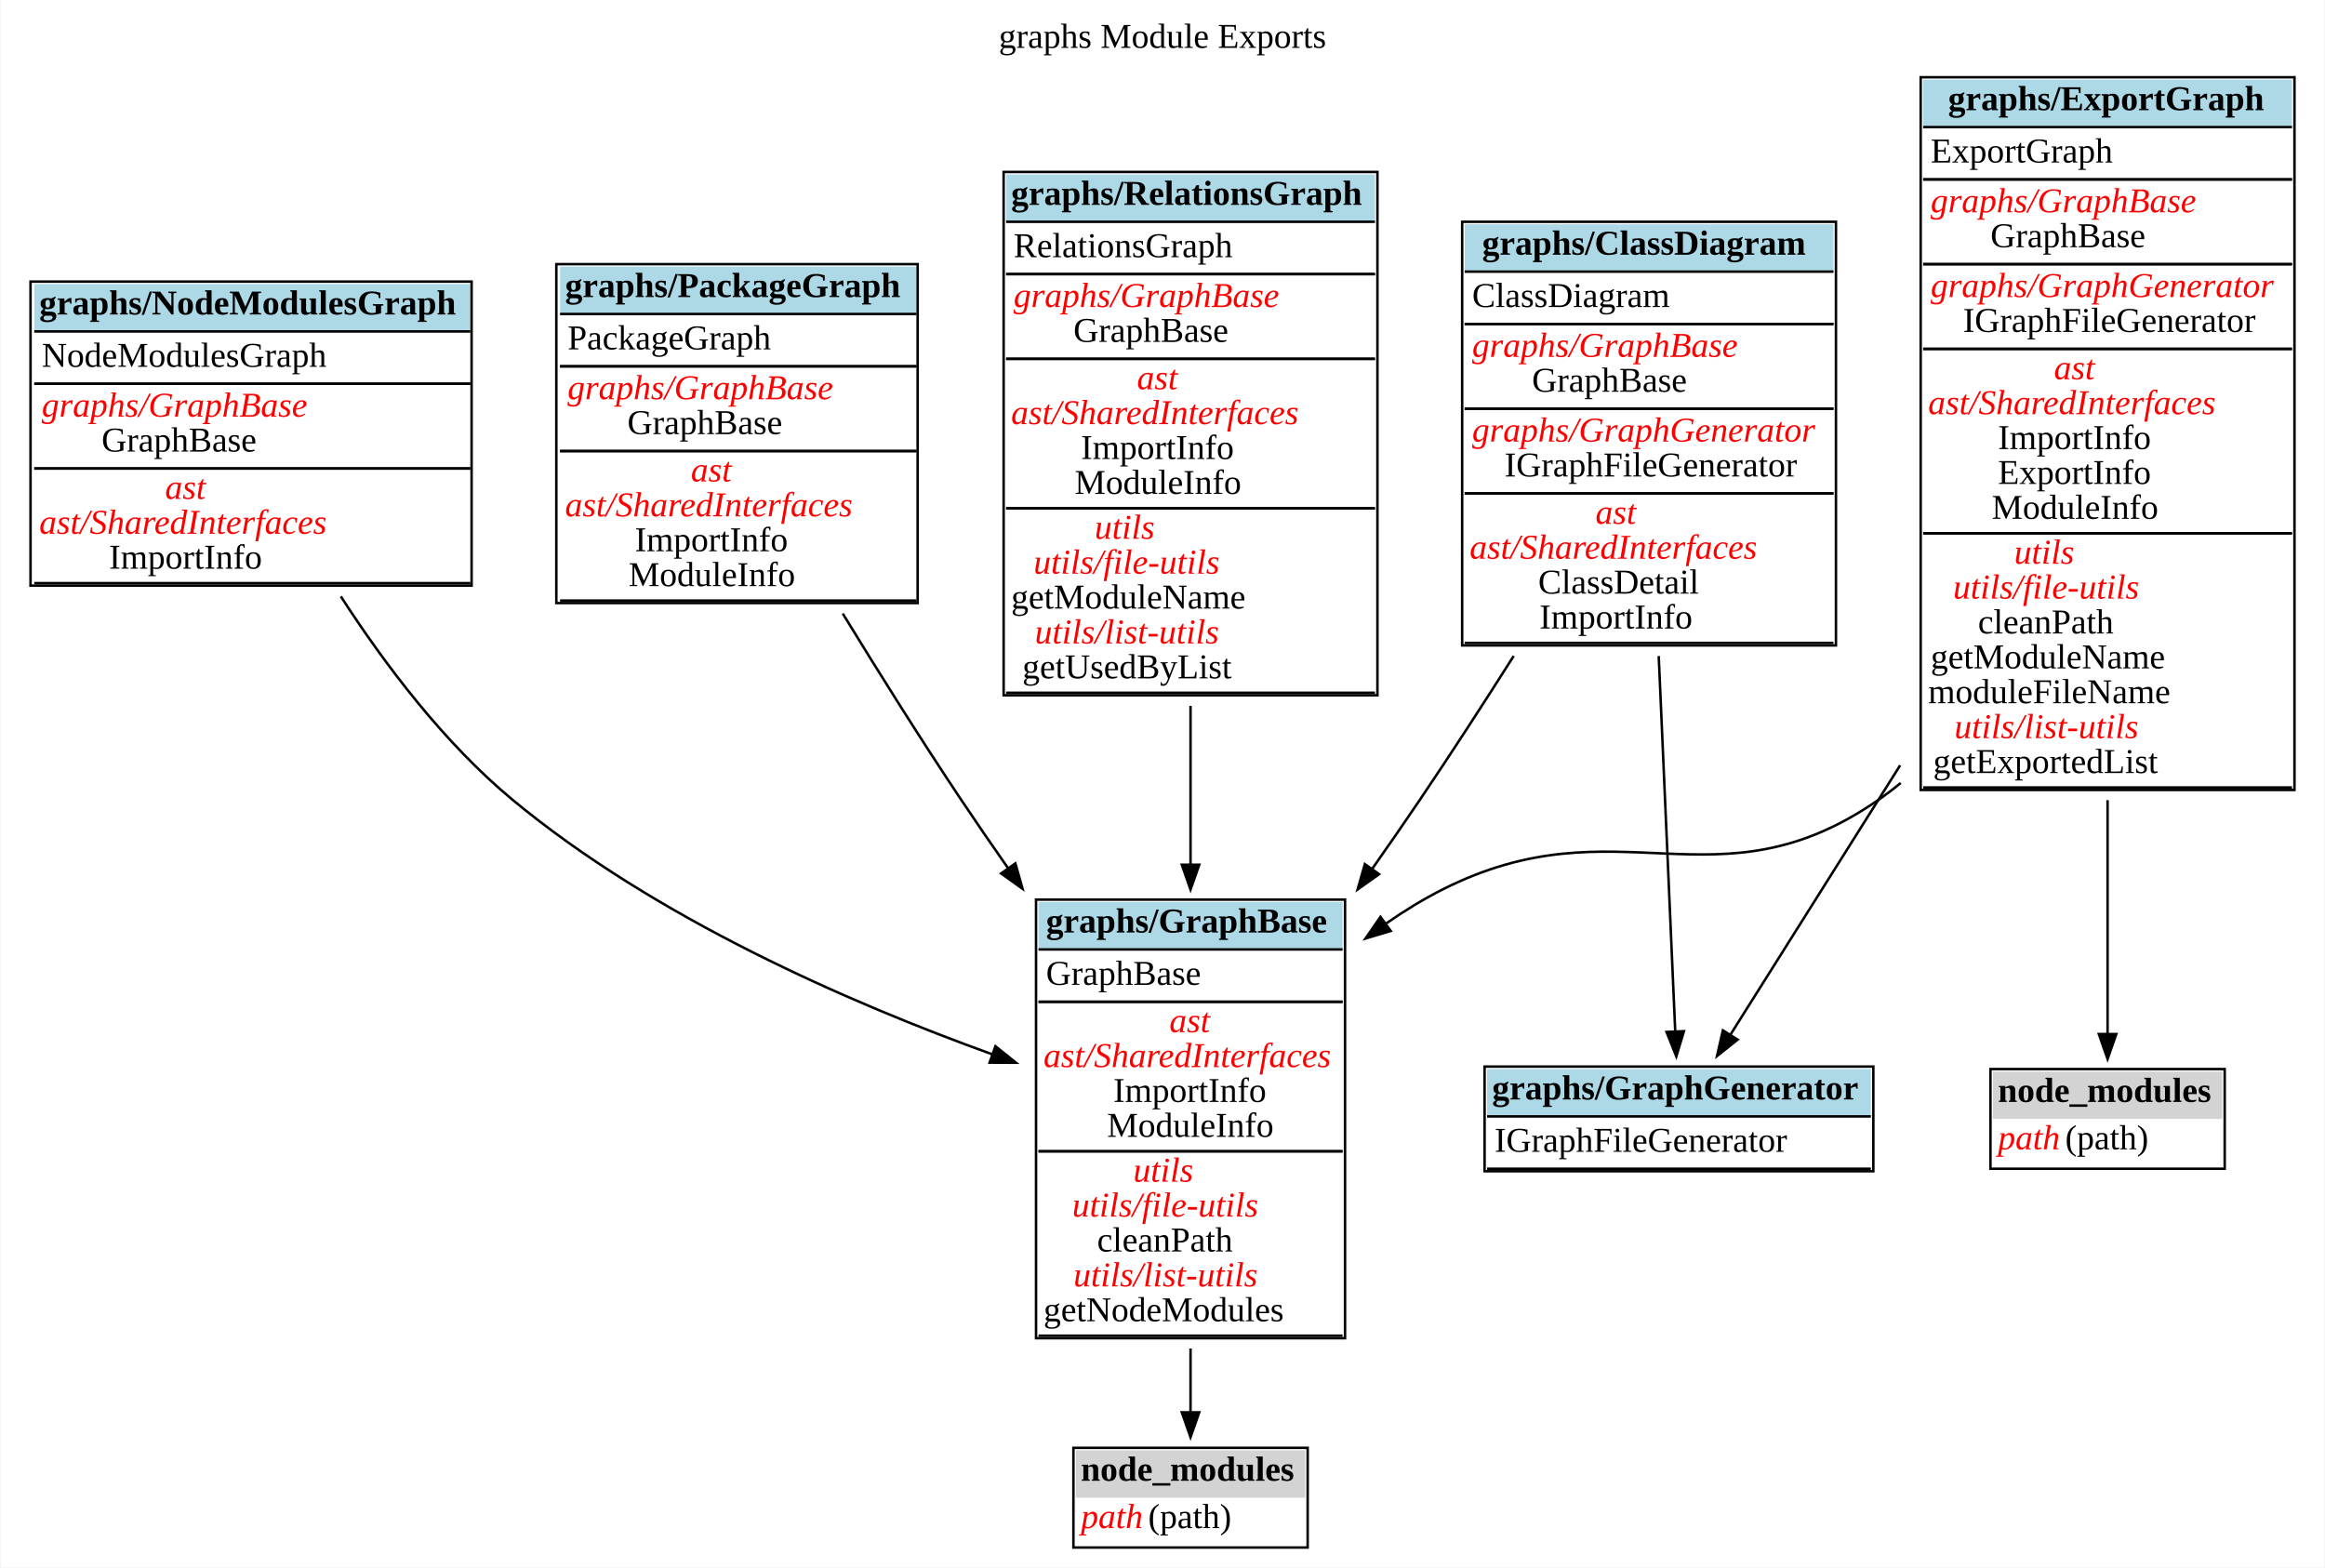
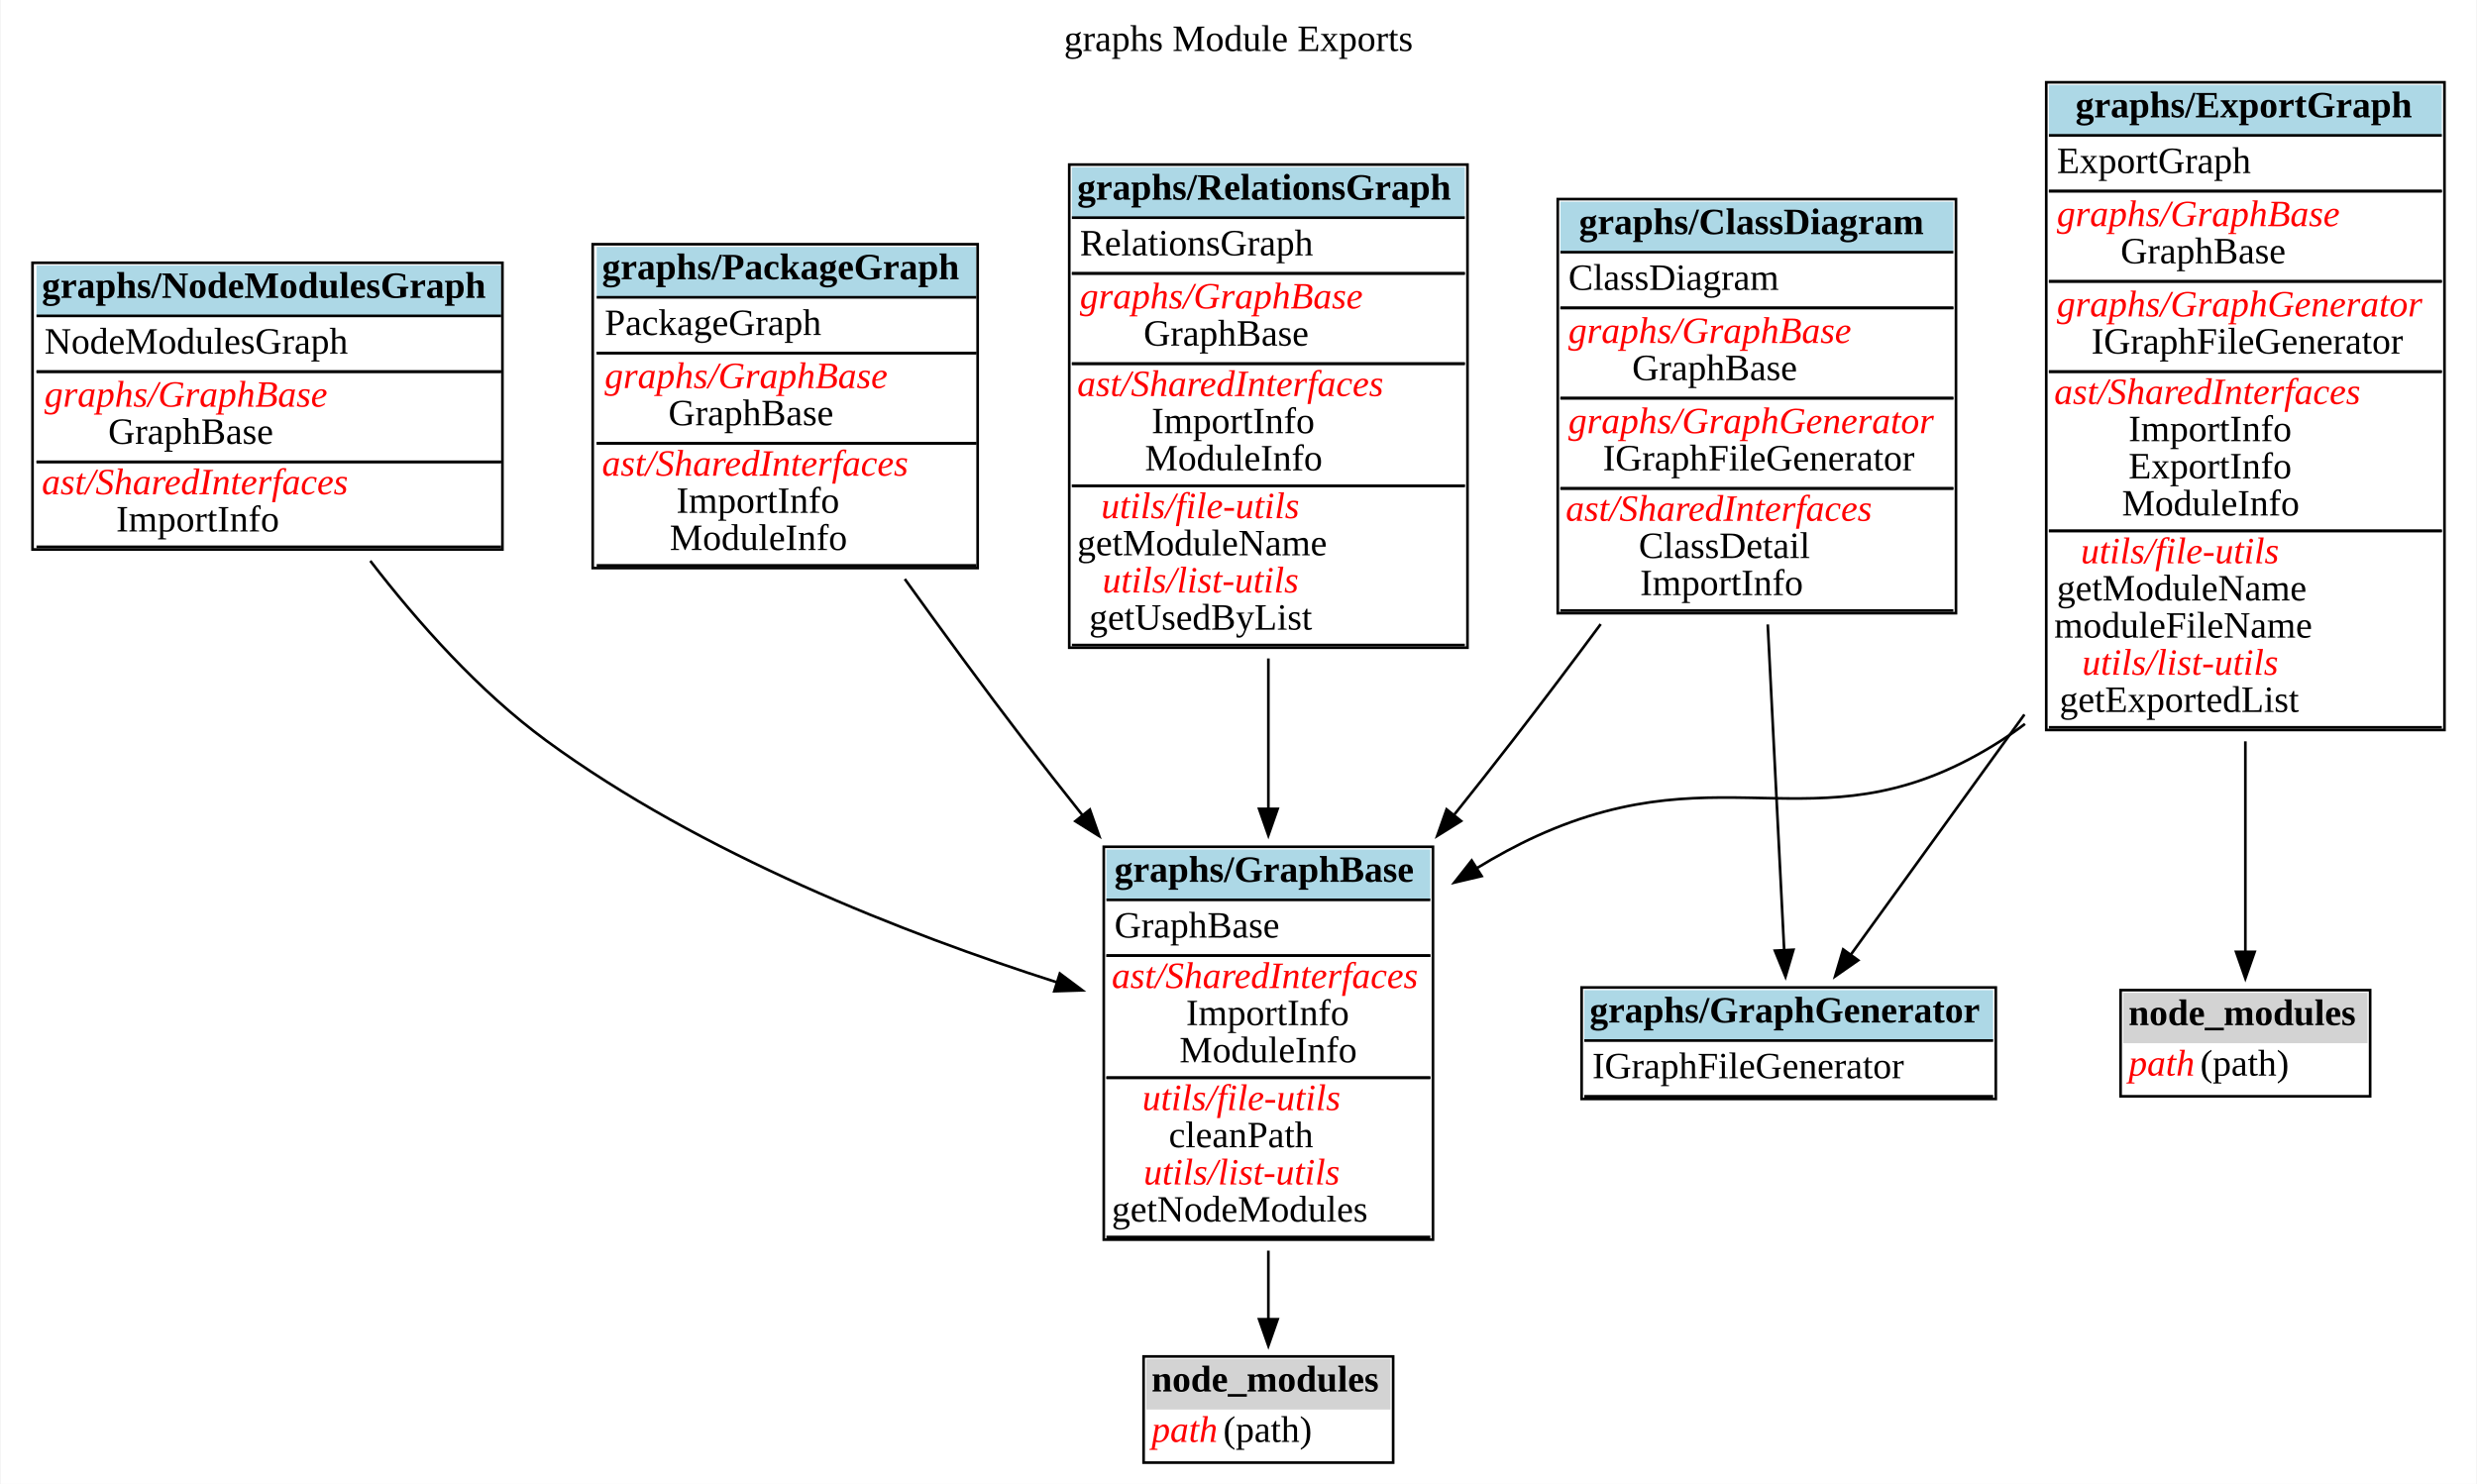
- <svg xmlns="http://www.w3.org/2000/svg" xmlns:xlink="http://www.w3.org/1999/xlink" width="933pt" height="629pt" viewBox="0.00 0.00 932.50 629.00">
-   <g id="graph0" class="graph" transform="scale(1 1) rotate(0) translate(4 625)">
-     <polygon fill="white" stroke="transparent" points="-4,4 -4,-625 928.5,-625 928.5,4 -4,4" />
-     <text text-anchor="middle" x="462.25" y="-605.8" font-family="Times New Roman,serif" font-size="14.00">graphs Module Exports</text>
+ <svg xmlns="http://www.w3.org/2000/svg" width="933pt" height="559pt" viewBox="0.00 0.00 932.50 559.00">
+   <g id="graph0" class="graph" transform="scale(1 1) rotate(0) translate(4 555)">
+     <polygon fill="white" stroke="transparent" points="-4,4 -4,-555 928.5,-555 928.5,4 -4,4" />
+     <text text-anchor="middle" x="462.25" y="-535.8" font-family="Times New Roman,serif" font-size="14.00">graphs Module Exports</text>
    <g id="node1" class="node">
-       <polygon fill="lightblue" stroke="transparent" points="583.5,-516 583.5,-535 731.5,-535 731.5,-516 583.5,-516" />
-       <text text-anchor="start" x="590.5" y="-522.8" font-family="Times New Roman,serif" font-weight="bold" font-size="14.00">graphs/ClassDiagram</text>
-       <polyline fill="none" stroke="black" points="583.5,-495 731.5,-495 " />
-       <polyline fill="none" stroke="black" points="731.5,-516 583.5,-516 " />
-       <text text-anchor="start" x="586.5" y="-501.8" font-family="Times New Roman,serif" font-size="14.00">ClassDiagram</text>
-       <polyline fill="none" stroke="black" points="583.5,-461 731.5,-461 " />
-       <polyline fill="none" stroke="black" points="731.5,-495 583.5,-495 " />
-       <text text-anchor="start" x="586.5" y="-481.8" font-family="Times New Roman,serif" font-style="italic" font-size="14.00" fill="red">graphs/GraphBase</text>
-       <text text-anchor="start" x="610.5" y="-467.8" font-family="Times New Roman,serif" font-size="14.00">GraphBase</text>
-       <polyline fill="none" stroke="black" points="583.5,-427 731.5,-427 " />
-       <polyline fill="none" stroke="black" points="731.5,-461 583.5,-461 " />
-       <text text-anchor="start" x="586.5" y="-447.8" font-family="Times New Roman,serif" font-style="italic" font-size="14.00" fill="red">graphs/GraphGenerator</text>
-       <text text-anchor="start" x="599.5" y="-433.8" font-family="Times New Roman,serif" font-size="14.00">IGraphFileGenerator</text>
-       <g id="a_node1_0">
-         <a xlink:href="diagrams.html#ast" xlink:title="&lt;TABLE&gt;" target="_top">
-           <polyline fill="none" stroke="black" points="583.5,-367 731.5,-367 " />
-           <polyline fill="none" stroke="black" points="731.5,-427 583.5,-427 " />
-           <text text-anchor="start" x="636" y="-414.8" font-family="Times New Roman,serif" font-style="italic" font-size="14.00" fill="red">ast</text>
-           <text text-anchor="start" x="585.5" y="-400.8" font-family="Times New Roman,serif" font-style="italic" font-size="14.00" fill="red">ast/SharedInterfaces</text>
-           <text text-anchor="start" x="613" y="-386.8" font-family="Times New Roman,serif" font-size="14.00">ClassDetail</text>
-           <text text-anchor="start" x="613.5" y="-372.8" font-family="Times New Roman,serif" font-size="14.00">ImportInfo</text>
-         </a>
-       </g>
-       <polygon fill="none" stroke="black" points="582.5,-366 582.5,-536 732.5,-536 732.5,-366 582.5,-366" />
+       <polygon fill="lightblue" stroke="transparent" points="583.5,-460 583.5,-479 731.5,-479 731.5,-460 583.5,-460" />
+       <text text-anchor="start" x="590.5" y="-466.8" font-family="Times New Roman,serif" font-weight="bold" font-size="14.00">graphs/ClassDiagram</text>
+       <polyline fill="none" stroke="black" points="583.5,-439 731.5,-439 " />
+       <polyline fill="none" stroke="black" points="731.5,-460 583.5,-460 " />
+       <text text-anchor="start" x="586.5" y="-445.8" font-family="Times New Roman,serif" font-size="14.00">ClassDiagram</text>
+       <polyline fill="none" stroke="black" points="583.5,-405 731.5,-405 " />
+       <polyline fill="none" stroke="black" points="731.5,-439 583.5,-439 " />
+       <text text-anchor="start" x="586.5" y="-425.8" font-family="Times New Roman,serif" font-style="italic" font-size="14.00" fill="red">graphs/GraphBase</text>
+       <text text-anchor="start" x="610.5" y="-411.8" font-family="Times New Roman,serif" font-size="14.00">GraphBase</text>
+       <polyline fill="none" stroke="black" points="583.5,-371 731.5,-371 " />
+       <polyline fill="none" stroke="black" points="731.5,-405 583.5,-405 " />
+       <text text-anchor="start" x="586.5" y="-391.8" font-family="Times New Roman,serif" font-style="italic" font-size="14.00" fill="red">graphs/GraphGenerator</text>
+       <text text-anchor="start" x="599.5" y="-377.8" font-family="Times New Roman,serif" font-size="14.00">IGraphFileGenerator</text>
+       <polyline fill="none" stroke="black" points="583.5,-325 731.5,-325 " />
+       <polyline fill="none" stroke="black" points="731.5,-371 583.5,-371 " />
+       <text text-anchor="start" x="585.5" y="-358.8" font-family="Times New Roman,serif" font-style="italic" font-size="14.00" fill="red">ast/SharedInterfaces</text>
+       <text text-anchor="start" x="613" y="-344.8" font-family="Times New Roman,serif" font-size="14.00">ClassDetail</text>
+       <text text-anchor="start" x="613.5" y="-330.8" font-family="Times New Roman,serif" font-size="14.00">ImportInfo</text>
+       <polygon fill="none" stroke="black" points="582.5,-324 582.5,-480 732.5,-480 732.5,-324 582.5,-324" />
    </g>
    <g id="node4" class="node">
-       <polygon fill="lightblue" stroke="transparent" points="412.5,-244 412.5,-263 534.5,-263 534.5,-244 412.5,-244" />
-       <text text-anchor="start" x="415.5" y="-250.8" font-family="Times New Roman,serif" font-weight="bold" font-size="14.00">graphs/GraphBase</text>
-       <polyline fill="none" stroke="black" points="412.5,-223 534.5,-223 " />
-       <polyline fill="none" stroke="black" points="534.5,-244 412.5,-244 " />
-       <text text-anchor="start" x="415.5" y="-229.8" font-family="Times New Roman,serif" font-size="14.00">GraphBase</text>
-       <g id="a_node4_1">
-         <a xlink:href="diagrams.html#ast" xlink:title="&lt;TABLE&gt;" target="_top">
-           <polyline fill="none" stroke="black" points="412.5,-163 534.5,-163 " />
-           <polyline fill="none" stroke="black" points="534.5,-223 412.5,-223 " />
-           <text text-anchor="start" x="465" y="-210.8" font-family="Times New Roman,serif" font-style="italic" font-size="14.00" fill="red">ast</text>
-           <text text-anchor="start" x="414.5" y="-196.8" font-family="Times New Roman,serif" font-style="italic" font-size="14.00" fill="red">ast/SharedInterfaces</text>
-           <text text-anchor="start" x="442.5" y="-182.8" font-family="Times New Roman,serif" font-size="14.00">ImportInfo</text>
-           <text text-anchor="start" x="440" y="-168.8" font-family="Times New Roman,serif" font-size="14.00">ModuleInfo</text>
-         </a>
-       </g>
-       <g id="a_node4_2">
-         <a xlink:href="diagrams.html#utils" xlink:title="&lt;TABLE&gt;" target="_top">
-           <polyline fill="none" stroke="black" points="412.5,-89 534.5,-89 " />
-           <polyline fill="none" stroke="black" points="534.5,-163 412.5,-163 " />
-           <text text-anchor="start" x="450.5" y="-150.8" font-family="Times New Roman,serif" font-style="italic" font-size="14.00" fill="red">utils</text>
-           <text text-anchor="start" x="426" y="-136.8" font-family="Times New Roman,serif" font-style="italic" font-size="14.00" fill="red">utils/file-utils</text>
-           <text text-anchor="start" x="436" y="-122.8" font-family="Times New Roman,serif" font-size="14.00">cleanPath</text>
-           <text text-anchor="start" x="426.5" y="-108.8" font-family="Times New Roman,serif" font-style="italic" font-size="14.00" fill="red">utils/list-utils</text>
-           <text text-anchor="start" x="414.5" y="-94.8" font-family="Times New Roman,serif" font-size="14.00">getNodeModules</text>
-         </a>
-       </g>
-       <polygon fill="none" stroke="black" points="411.5,-88 411.5,-264 535.5,-264 535.5,-88 411.5,-88" />
+       <polygon fill="lightblue" stroke="transparent" points="412.5,-216 412.5,-235 534.5,-235 534.5,-216 412.5,-216" />
+       <text text-anchor="start" x="415.5" y="-222.8" font-family="Times New Roman,serif" font-weight="bold" font-size="14.00">graphs/GraphBase</text>
+       <polyline fill="none" stroke="black" points="412.5,-195 534.5,-195 " />
+       <polyline fill="none" stroke="black" points="534.5,-216 412.5,-216 " />
+       <text text-anchor="start" x="415.5" y="-201.8" font-family="Times New Roman,serif" font-size="14.00">GraphBase</text>
+       <polyline fill="none" stroke="black" points="412.5,-149 534.5,-149 " />
+       <polyline fill="none" stroke="black" points="534.5,-195 412.5,-195 " />
+       <text text-anchor="start" x="414.5" y="-182.8" font-family="Times New Roman,serif" font-style="italic" font-size="14.00" fill="red">ast/SharedInterfaces</text>
+       <text text-anchor="start" x="442.5" y="-168.8" font-family="Times New Roman,serif" font-size="14.00">ImportInfo</text>
+       <text text-anchor="start" x="440" y="-154.8" font-family="Times New Roman,serif" font-size="14.00">ModuleInfo</text>
+       <polyline fill="none" stroke="black" points="412.5,-89 534.5,-89 " />
+       <polyline fill="none" stroke="black" points="534.5,-149 412.5,-149 " />
+       <text text-anchor="start" x="426" y="-136.8" font-family="Times New Roman,serif" font-style="italic" font-size="14.00" fill="red">utils/file-utils</text>
+       <text text-anchor="start" x="436" y="-122.8" font-family="Times New Roman,serif" font-size="14.00">cleanPath</text>
+       <text text-anchor="start" x="426.5" y="-108.8" font-family="Times New Roman,serif" font-style="italic" font-size="14.00" fill="red">utils/list-utils</text>
+       <text text-anchor="start" x="414.5" y="-94.8" font-family="Times New Roman,serif" font-size="14.00">getNodeModules</text>
+       <polygon fill="none" stroke="black" points="411.5,-88 411.5,-236 535.5,-236 535.5,-88 411.5,-88" />
    </g>
    <g id="edge3" class="edge">
-       <path fill="none" stroke="black" d="M603.19,-361.78C591.02,-342.58 578,-322.49 565.5,-304 559.37,-294.93 552.89,-285.57 546.33,-276.25" />
-       <polygon fill="black" stroke="black" points="549.18,-274.21 540.55,-268.07 543.46,-278.25 549.18,-274.21" />
+       <path fill="none" stroke="black" d="M598.68,-319.88C587.78,-305.18 576.39,-290.06 565.5,-276 558.42,-266.86 550.94,-257.38 543.42,-247.97" />
+       <polygon fill="black" stroke="black" points="546.09,-245.71 537.1,-240.1 540.63,-250.09 546.09,-245.71" />
    </g>
    <g id="node6" class="node">
-       <polygon fill="lightblue" stroke="transparent" points="592.5,-177 592.5,-196 746.5,-196 746.5,-177 592.5,-177" />
-       <text text-anchor="start" x="594.5" y="-183.8" font-family="Times New Roman,serif" font-weight="bold" font-size="14.00">graphs/GraphGenerator</text>
-       <polyline fill="none" stroke="black" points="592.5,-156 746.5,-156 " />
-       <polyline fill="none" stroke="black" points="746.5,-177 592.5,-177 " />
-       <text text-anchor="start" x="595.5" y="-162.8" font-family="Times New Roman,serif" font-size="14.00">IGraphFileGenerator</text>
-       <polygon fill="none" stroke="black" points="591.5,-155 591.5,-197 747.5,-197 747.5,-155 591.5,-155" />
+       <polygon fill="lightblue" stroke="transparent" points="592.5,-163 592.5,-182 746.5,-182 746.5,-163 592.5,-163" />
+       <text text-anchor="start" x="594.5" y="-169.8" font-family="Times New Roman,serif" font-weight="bold" font-size="14.00">graphs/GraphGenerator</text>
+       <polyline fill="none" stroke="black" points="592.5,-142 746.5,-142 " />
+       <polyline fill="none" stroke="black" points="746.5,-163 592.5,-163 " />
+       <text text-anchor="start" x="595.5" y="-148.8" font-family="Times New Roman,serif" font-size="14.00">IGraphFileGenerator</text>
+       <polygon fill="none" stroke="black" points="591.5,-141 591.5,-183 747.5,-183 747.5,-141 591.5,-141" />
    </g>
    <g id="edge4" class="edge">
-       <path fill="none" stroke="black" d="M661.38,-361.74C663.63,-310.56 666.34,-248.99 667.99,-211.44" />
-       <polygon fill="black" stroke="black" points="671.5,-211.2 668.44,-201.05 664.51,-210.89 671.5,-211.2" />
+       <path fill="none" stroke="black" d="M661.6,-319.76C663.71,-277.9 666.17,-229.08 667.78,-197.19" />
+       <polygon fill="black" stroke="black" points="671.28,-197.22 668.29,-187.06 664.29,-196.87 671.28,-197.22" />
    </g>
    <g id="node2" class="node">
-       <polygon fill="lightblue" stroke="transparent" points="767.5,-574 767.5,-593 915.5,-593 915.5,-574 767.5,-574" />
-       <text text-anchor="start" x="777.5" y="-580.8" font-family="Times New Roman,serif" font-weight="bold" font-size="14.00">graphs/ExportGraph</text>
-       <polyline fill="none" stroke="black" points="767.5,-553 915.5,-553 " />
-       <polyline fill="none" stroke="black" points="915.5,-574 767.5,-574 " />
-       <text text-anchor="start" x="770.5" y="-559.8" font-family="Times New Roman,serif" font-size="14.00">ExportGraph</text>
-       <polyline fill="none" stroke="black" points="767.5,-519 915.5,-519 " />
-       <polyline fill="none" stroke="black" points="915.5,-553 767.5,-553 " />
-       <text text-anchor="start" x="770.5" y="-539.8" font-family="Times New Roman,serif" font-style="italic" font-size="14.00" fill="red">graphs/GraphBase</text>
-       <text text-anchor="start" x="794.5" y="-525.8" font-family="Times New Roman,serif" font-size="14.00">GraphBase</text>
-       <polyline fill="none" stroke="black" points="767.5,-485 915.5,-485 " />
-       <polyline fill="none" stroke="black" points="915.5,-519 767.5,-519 " />
-       <text text-anchor="start" x="770.5" y="-505.8" font-family="Times New Roman,serif" font-style="italic" font-size="14.00" fill="red">graphs/GraphGenerator</text>
-       <text text-anchor="start" x="783.5" y="-491.8" font-family="Times New Roman,serif" font-size="14.00">IGraphFileGenerator</text>
-       <g id="a_node2_3">
-         <a xlink:href="diagrams.html#ast" xlink:title="&lt;TABLE&gt;" target="_top">
-           <polyline fill="none" stroke="black" points="767.5,-411 915.5,-411 " />
-           <polyline fill="none" stroke="black" points="915.5,-485 767.5,-485 " />
-           <text text-anchor="start" x="820" y="-472.8" font-family="Times New Roman,serif" font-style="italic" font-size="14.00" fill="red">ast</text>
-           <text text-anchor="start" x="769.5" y="-458.8" font-family="Times New Roman,serif" font-style="italic" font-size="14.00" fill="red">ast/SharedInterfaces</text>
-           <text text-anchor="start" x="797.5" y="-444.8" font-family="Times New Roman,serif" font-size="14.00">ImportInfo</text>
-           <text text-anchor="start" x="797.5" y="-430.8" font-family="Times New Roman,serif" font-size="14.00">ExportInfo</text>
-           <text text-anchor="start" x="795" y="-416.8" font-family="Times New Roman,serif" font-size="14.00">ModuleInfo</text>
-         </a>
-       </g>
-       <g id="a_node2_4">
-         <a xlink:href="diagrams.html#utils" xlink:title="&lt;TABLE&gt;" target="_top">
-           <polyline fill="none" stroke="black" points="767.5,-309 915.5,-309 " />
-           <polyline fill="none" stroke="black" points="915.5,-411 767.5,-411 " />
-           <text text-anchor="start" x="804" y="-398.8" font-family="Times New Roman,serif" font-style="italic" font-size="14.00" fill="red">utils</text>
-           <text text-anchor="start" x="779.5" y="-384.8" font-family="Times New Roman,serif" font-style="italic" font-size="14.00" fill="red">utils/file-utils</text>
-           <text text-anchor="start" x="789.5" y="-370.8" font-family="Times New Roman,serif" font-size="14.00">cleanPath</text>
-           <text text-anchor="start" x="770.5" y="-356.8" font-family="Times New Roman,serif" font-size="14.00">getModuleName</text>
-           <text text-anchor="start" x="769.5" y="-342.8" font-family="Times New Roman,serif" font-size="14.00">moduleFileName</text>
-           <text text-anchor="start" x="780" y="-328.8" font-family="Times New Roman,serif" font-style="italic" font-size="14.00" fill="red">utils/list-utils</text>
-           <text text-anchor="start" x="771.5" y="-314.8" font-family="Times New Roman,serif" font-size="14.00">getExportedList</text>
-         </a>
-       </g>
-       <polygon fill="none" stroke="black" points="766.5,-308 766.5,-594 916.5,-594 916.5,-308 766.5,-308" />
+       <polygon fill="lightblue" stroke="transparent" points="767.5,-504 767.5,-523 915.5,-523 915.5,-504 767.5,-504" />
+       <text text-anchor="start" x="777.5" y="-510.8" font-family="Times New Roman,serif" font-weight="bold" font-size="14.00">graphs/ExportGraph</text>
+       <polyline fill="none" stroke="black" points="767.5,-483 915.5,-483 " />
+       <polyline fill="none" stroke="black" points="915.5,-504 767.5,-504 " />
+       <text text-anchor="start" x="770.5" y="-489.8" font-family="Times New Roman,serif" font-size="14.00">ExportGraph</text>
+       <polyline fill="none" stroke="black" points="767.5,-449 915.5,-449 " />
+       <polyline fill="none" stroke="black" points="915.5,-483 767.5,-483 " />
+       <text text-anchor="start" x="770.5" y="-469.8" font-family="Times New Roman,serif" font-style="italic" font-size="14.00" fill="red">graphs/GraphBase</text>
+       <text text-anchor="start" x="794.5" y="-455.8" font-family="Times New Roman,serif" font-size="14.00">GraphBase</text>
+       <polyline fill="none" stroke="black" points="767.5,-415 915.5,-415 " />
+       <polyline fill="none" stroke="black" points="915.5,-449 767.5,-449 " />
+       <text text-anchor="start" x="770.5" y="-435.8" font-family="Times New Roman,serif" font-style="italic" font-size="14.00" fill="red">graphs/GraphGenerator</text>
+       <text text-anchor="start" x="783.5" y="-421.8" font-family="Times New Roman,serif" font-size="14.00">IGraphFileGenerator</text>
+       <polyline fill="none" stroke="black" points="767.5,-355 915.5,-355 " />
+       <polyline fill="none" stroke="black" points="915.5,-415 767.5,-415 " />
+       <text text-anchor="start" x="769.5" y="-402.8" font-family="Times New Roman,serif" font-style="italic" font-size="14.00" fill="red">ast/SharedInterfaces</text>
+       <text text-anchor="start" x="797.5" y="-388.8" font-family="Times New Roman,serif" font-size="14.00">ImportInfo</text>
+       <text text-anchor="start" x="797.5" y="-374.8" font-family="Times New Roman,serif" font-size="14.00">ExportInfo</text>
+       <text text-anchor="start" x="795" y="-360.8" font-family="Times New Roman,serif" font-size="14.00">ModuleInfo</text>
+       <polyline fill="none" stroke="black" points="767.5,-281 915.5,-281 " />
+       <polyline fill="none" stroke="black" points="915.5,-355 767.5,-355 " />
+       <text text-anchor="start" x="779.5" y="-342.8" font-family="Times New Roman,serif" font-style="italic" font-size="14.00" fill="red">utils/file-utils</text>
+       <text text-anchor="start" x="770.5" y="-328.8" font-family="Times New Roman,serif" font-size="14.00">getModuleName</text>
+       <text text-anchor="start" x="769.5" y="-314.8" font-family="Times New Roman,serif" font-size="14.00">moduleFileName</text>
+       <text text-anchor="start" x="780" y="-300.8" font-family="Times New Roman,serif" font-style="italic" font-size="14.00" fill="red">utils/list-utils</text>
+       <text text-anchor="start" x="771.5" y="-286.8" font-family="Times New Roman,serif" font-size="14.00">getExportedList</text>
+       <polygon fill="none" stroke="black" points="766.5,-280 766.5,-524 916.5,-524 916.5,-280 766.5,-280" />
    </g>
    <g id="node3" class="node">
-       <polygon fill="lightgrey" stroke="transparent" points="795.5,-176 795.5,-195 887.5,-195 887.5,-176 795.5,-176" />
-       <text text-anchor="start" x="797.5" y="-182.8" font-family="Times New Roman,serif" font-weight="bold" font-size="14.00">node_modules</text>
-       <text text-anchor="start" x="797.5" y="-163.8" font-family="Times New Roman,serif" font-style="italic" font-size="14.00" fill="red">path</text>
-       <text text-anchor="start" x="824.5" y="-163.8" font-family="Times New Roman,serif" font-size="14.00"> (path)</text>
-       <polygon fill="none" stroke="black" points="794.5,-156 794.5,-196 888.5,-196 888.5,-156 794.5,-156" />
+       <polygon fill="lightgrey" stroke="transparent" points="795.5,-162 795.5,-181 887.5,-181 887.5,-162 795.5,-162" />
+       <text text-anchor="start" x="797.5" y="-168.8" font-family="Times New Roman,serif" font-weight="bold" font-size="14.00">node_modules</text>
+       <text text-anchor="start" x="797.5" y="-149.8" font-family="Times New Roman,serif" font-style="italic" font-size="14.00" fill="red">path</text>
+       <text text-anchor="start" x="824.5" y="-149.8" font-family="Times New Roman,serif" font-size="14.00"> (path)</text>
+       <polygon fill="none" stroke="black" points="794.5,-142 794.5,-182 888.5,-182 888.5,-142 794.5,-142" />
    </g>
    <g id="edge1" class="edge">
-       <path fill="none" stroke="black" d="M841.5,-303.91C841.5,-268.73 841.5,-234.4 841.5,-210.34" />
-       <polygon fill="black" stroke="black" points="845,-210.04 841.5,-200.04 838,-210.04 845,-210.04" />
+       <path fill="none" stroke="black" d="M841.5,-275.73C841.5,-246.41 841.5,-217.61 841.5,-196.45" />
+       <polygon fill="black" stroke="black" points="845,-196.42 841.5,-186.42 838,-196.42 845,-196.42" />
    </g>
    <g id="edge5" class="edge">
-       <path fill="none" stroke="black" d="M758.49,-310.8C755.58,-308.4 752.58,-306.13 749.5,-304 684.22,-258.79 645.36,-303.83 574.5,-268 566.85,-264.13 559.35,-259.54 552.09,-254.49" />
-       <polygon fill="black" stroke="black" points="553.84,-251.43 543.7,-248.38 549.72,-257.09 553.84,-251.43" />
+       <path fill="none" stroke="black" d="M758.49,-282.29C755.56,-280.06 752.56,-277.96 749.5,-276 682.63,-233.18 646.77,-272.89 574.5,-240 566.93,-236.55 559.39,-232.45 552.05,-227.96" />
+       <polygon fill="black" stroke="black" points="553.84,-224.95 543.53,-222.52 550.08,-230.85 553.84,-224.95" />
    </g>
    <g id="edge6" class="edge">
-       <path fill="none" stroke="black" d="M758.27,-317.9C733,-277.79 707.41,-237.18 690.24,-209.93" />
-       <polygon fill="black" stroke="black" points="693.05,-207.81 684.76,-201.22 687.13,-211.54 693.05,-207.81" />
+       <path fill="none" stroke="black" d="M758.27,-285.83C734.29,-252.65 710.02,-219.07 692.94,-195.43" />
+       <polygon fill="black" stroke="black" points="695.67,-193.24 686.98,-187.19 690,-197.34 695.67,-193.24" />
    </g>
    <g id="node5" class="node">
      <polygon fill="lightgrey" stroke="transparent" points="427.5,-24 427.5,-43 519.5,-43 519.5,-24 427.5,-24" />
      <text text-anchor="start" x="429.5" y="-30.8" font-family="Times New Roman,serif" font-weight="bold" font-size="14.00">node_modules</text>
      <text text-anchor="start" x="429.5" y="-11.8" font-family="Times New Roman,serif" font-style="italic" font-size="14.00" fill="red">path</text>
      <text text-anchor="start" x="456.5" y="-11.8" font-family="Times New Roman,serif" font-size="14.00"> (path)</text>
      <polygon fill="none" stroke="black" points="426.5,-4 426.5,-44 520.5,-44 520.5,-4 426.5,-4" />
    </g>
    <g id="edge2" class="edge">
-       <path fill="none" stroke="black" d="M473.5,-83.85C473.5,-74.83 473.5,-66.13 473.5,-58.32" />
-       <polygon fill="black" stroke="black" points="477,-58.26 473.5,-48.26 470,-58.26 477,-58.26" />
+       <path fill="none" stroke="black" d="M473.5,-83.86C473.5,-74.88 473.5,-66.11 473.5,-58.2" />
+       <polygon fill="black" stroke="black" points="477,-58.01 473.5,-48.01 470,-58.01 477,-58.01" />
    </g>
    <g id="node7" class="node">
-       <polygon fill="lightblue" stroke="transparent" points="9.5,-492 9.5,-511 184.5,-511 184.5,-492 9.5,-492" />
-       <text text-anchor="start" x="11.5" y="-498.8" font-family="Times New Roman,serif" font-weight="bold" font-size="14.00">graphs/NodeModulesGraph</text>
-       <polyline fill="none" stroke="black" points="9.5,-471 184.5,-471 " />
-       <polyline fill="none" stroke="black" points="184.5,-492 9.5,-492 " />
-       <text text-anchor="start" x="12.5" y="-477.8" font-family="Times New Roman,serif" font-size="14.00">NodeModulesGraph</text>
-       <polyline fill="none" stroke="black" points="9.5,-437 184.5,-437 " />
-       <polyline fill="none" stroke="black" points="184.5,-471 9.5,-471 " />
-       <text text-anchor="start" x="12.5" y="-457.8" font-family="Times New Roman,serif" font-style="italic" font-size="14.00" fill="red">graphs/GraphBase</text>
-       <text text-anchor="start" x="36.5" y="-443.8" font-family="Times New Roman,serif" font-size="14.00">GraphBase</text>
-       <g id="a_node7_5">
-         <a xlink:href="diagrams.html#ast" xlink:title="&lt;TABLE&gt;" target="_top">
-           <polyline fill="none" stroke="black" points="9.5,-391 184.5,-391 " />
-           <polyline fill="none" stroke="black" points="184.5,-437 9.5,-437 " />
-           <text text-anchor="start" x="62" y="-424.8" font-family="Times New Roman,serif" font-style="italic" font-size="14.00" fill="red">ast</text>
-           <text text-anchor="start" x="11.5" y="-410.8" font-family="Times New Roman,serif" font-style="italic" font-size="14.00" fill="red">ast/SharedInterfaces</text>
-           <text text-anchor="start" x="39.5" y="-396.8" font-family="Times New Roman,serif" font-size="14.00">ImportInfo</text>
-         </a>
-       </g>
-       <polygon fill="none" stroke="black" points="8,-390 8,-512 185,-512 185,-390 8,-390" />
+       <polygon fill="lightblue" stroke="transparent" points="9.5,-436 9.5,-455 184.5,-455 184.5,-436 9.5,-436" />
+       <text text-anchor="start" x="11.5" y="-442.8" font-family="Times New Roman,serif" font-weight="bold" font-size="14.00">graphs/NodeModulesGraph</text>
+       <polyline fill="none" stroke="black" points="9.5,-415 184.5,-415 " />
+       <polyline fill="none" stroke="black" points="184.5,-436 9.5,-436 " />
+       <text text-anchor="start" x="12.5" y="-421.8" font-family="Times New Roman,serif" font-size="14.00">NodeModulesGraph</text>
+       <polyline fill="none" stroke="black" points="9.5,-381 184.5,-381 " />
+       <polyline fill="none" stroke="black" points="184.5,-415 9.5,-415 " />
+       <text text-anchor="start" x="12.5" y="-401.8" font-family="Times New Roman,serif" font-style="italic" font-size="14.00" fill="red">graphs/GraphBase</text>
+       <text text-anchor="start" x="36.5" y="-387.8" font-family="Times New Roman,serif" font-size="14.00">GraphBase</text>
+       <polyline fill="none" stroke="black" points="9.5,-349 184.5,-349 " />
+       <polyline fill="none" stroke="black" points="184.5,-381 9.5,-381 " />
+       <text text-anchor="start" x="11.5" y="-368.8" font-family="Times New Roman,serif" font-style="italic" font-size="14.00" fill="red">ast/SharedInterfaces</text>
+       <text text-anchor="start" x="39.5" y="-354.8" font-family="Times New Roman,serif" font-size="14.00">ImportInfo</text>
+       <polygon fill="none" stroke="black" points="8,-348 8,-456 185,-456 185,-348 8,-348" />
    </g>
    <g id="edge7" class="edge">
-       <path fill="none" stroke="black" d="M132.52,-385.67C150.49,-357.87 174.22,-326.61 201.5,-304 258.61,-256.67 336.29,-222.71 394.02,-201.89" />
-       <polygon fill="black" stroke="black" points="395.21,-205.17 403.47,-198.53 392.87,-198.58 395.21,-205.17" />
+       <path fill="none" stroke="black" d="M135.23,-343.71C153.23,-320.35 176.25,-294.52 201.5,-276 259.77,-233.25 336.6,-203.27 393.74,-184.98" />
+       <polygon fill="black" stroke="black" points="394.96,-188.26 403.45,-181.92 392.86,-181.58 394.96,-188.26" />
    </g>
    <g id="node8" class="node">
-       <polygon fill="lightblue" stroke="transparent" points="220.5,-499 220.5,-518 363.5,-518 363.5,-499 220.5,-499" />
-       <text text-anchor="start" x="222.5" y="-505.8" font-family="Times New Roman,serif" font-weight="bold" font-size="14.00">graphs/PackageGraph</text>
-       <polyline fill="none" stroke="black" points="220.5,-478 363.5,-478 " />
-       <polyline fill="none" stroke="black" points="363.5,-499 220.5,-499 " />
-       <text text-anchor="start" x="223.5" y="-484.8" font-family="Times New Roman,serif" font-size="14.00">PackageGraph</text>
-       <polyline fill="none" stroke="black" points="220.5,-444 363.5,-444 " />
-       <polyline fill="none" stroke="black" points="363.5,-478 220.5,-478 " />
-       <text text-anchor="start" x="223.5" y="-464.8" font-family="Times New Roman,serif" font-style="italic" font-size="14.00" fill="red">graphs/GraphBase</text>
-       <text text-anchor="start" x="247.5" y="-450.8" font-family="Times New Roman,serif" font-size="14.00">GraphBase</text>
-       <g id="a_node8_6">
-         <a xlink:href="diagrams.html#ast" xlink:title="&lt;TABLE&gt;" target="_top">
-           <polyline fill="none" stroke="black" points="220.5,-384 363.5,-384 " />
-           <polyline fill="none" stroke="black" points="363.5,-444 220.5,-444 " />
-           <text text-anchor="start" x="273" y="-431.8" font-family="Times New Roman,serif" font-style="italic" font-size="14.00" fill="red">ast</text>
-           <text text-anchor="start" x="222.5" y="-417.8" font-family="Times New Roman,serif" font-style="italic" font-size="14.00" fill="red">ast/SharedInterfaces</text>
-           <text text-anchor="start" x="250.5" y="-403.8" font-family="Times New Roman,serif" font-size="14.00">ImportInfo</text>
-           <text text-anchor="start" x="248" y="-389.8" font-family="Times New Roman,serif" font-size="14.00">ModuleInfo</text>
-         </a>
-       </g>
-       <polygon fill="none" stroke="black" points="219,-383 219,-519 364,-519 364,-383 219,-383" />
+       <polygon fill="lightblue" stroke="transparent" points="220.5,-443 220.5,-462 363.5,-462 363.5,-443 220.5,-443" />
+       <text text-anchor="start" x="222.5" y="-449.8" font-family="Times New Roman,serif" font-weight="bold" font-size="14.00">graphs/PackageGraph</text>
+       <polyline fill="none" stroke="black" points="220.5,-422 363.5,-422 " />
+       <polyline fill="none" stroke="black" points="363.5,-443 220.5,-443 " />
+       <text text-anchor="start" x="223.5" y="-428.8" font-family="Times New Roman,serif" font-size="14.00">PackageGraph</text>
+       <polyline fill="none" stroke="black" points="220.5,-388 363.5,-388 " />
+       <polyline fill="none" stroke="black" points="363.5,-422 220.5,-422 " />
+       <text text-anchor="start" x="223.5" y="-408.8" font-family="Times New Roman,serif" font-style="italic" font-size="14.00" fill="red">graphs/GraphBase</text>
+       <text text-anchor="start" x="247.5" y="-394.8" font-family="Times New Roman,serif" font-size="14.00">GraphBase</text>
+       <polyline fill="none" stroke="black" points="220.5,-342 363.5,-342 " />
+       <polyline fill="none" stroke="black" points="363.5,-388 220.5,-388 " />
+       <text text-anchor="start" x="222.5" y="-375.8" font-family="Times New Roman,serif" font-style="italic" font-size="14.00" fill="red">ast/SharedInterfaces</text>
+       <text text-anchor="start" x="250.5" y="-361.8" font-family="Times New Roman,serif" font-size="14.00">ImportInfo</text>
+       <text text-anchor="start" x="248" y="-347.8" font-family="Times New Roman,serif" font-size="14.00">ModuleInfo</text>
+       <polygon fill="none" stroke="black" points="219,-341 219,-463 364,-463 364,-341 219,-341" />
    </g>
    <g id="edge8" class="edge">
-       <path fill="none" stroke="black" d="M333.94,-378.78C348.63,-354.78 365.44,-328.01 381.5,-304 387.47,-295.08 393.78,-285.89 400.19,-276.73" />
-       <polygon fill="black" stroke="black" points="403.21,-278.53 406.1,-268.34 397.48,-274.5 403.21,-278.53" />
+       <path fill="none" stroke="black" d="M336.56,-336.87C350.71,-317.17 366.54,-295.53 381.5,-276 388.53,-266.82 395.98,-257.32 403.48,-247.9" />
+       <polygon fill="black" stroke="black" points="406.27,-250.01 409.79,-240.02 400.81,-245.64 406.27,-250.01" />
    </g>
    <g id="node9" class="node">
-       <polygon fill="lightblue" stroke="transparent" points="399.5,-536 399.5,-555 547.5,-555 547.5,-536 399.5,-536" />
-       <text text-anchor="start" x="401.5" y="-542.8" font-family="Times New Roman,serif" font-weight="bold" font-size="14.00">graphs/RelationsGraph</text>
-       <polyline fill="none" stroke="black" points="399.5,-515 547.5,-515 " />
-       <polyline fill="none" stroke="black" points="547.5,-536 399.5,-536 " />
-       <text text-anchor="start" x="402.5" y="-521.8" font-family="Times New Roman,serif" font-size="14.00">RelationsGraph</text>
-       <polyline fill="none" stroke="black" points="399.5,-481 547.5,-481 " />
-       <polyline fill="none" stroke="black" points="547.5,-515 399.5,-515 " />
-       <text text-anchor="start" x="402.5" y="-501.8" font-family="Times New Roman,serif" font-style="italic" font-size="14.00" fill="red">graphs/GraphBase</text>
-       <text text-anchor="start" x="426.5" y="-487.8" font-family="Times New Roman,serif" font-size="14.00">GraphBase</text>
-       <g id="a_node9_7">
-         <a xlink:href="diagrams.html#ast" xlink:title="&lt;TABLE&gt;" target="_top">
-           <polyline fill="none" stroke="black" points="399.5,-421 547.5,-421 " />
-           <polyline fill="none" stroke="black" points="547.5,-481 399.5,-481 " />
-           <text text-anchor="start" x="452" y="-468.8" font-family="Times New Roman,serif" font-style="italic" font-size="14.00" fill="red">ast</text>
-           <text text-anchor="start" x="401.5" y="-454.8" font-family="Times New Roman,serif" font-style="italic" font-size="14.00" fill="red">ast/SharedInterfaces</text>
-           <text text-anchor="start" x="429.5" y="-440.8" font-family="Times New Roman,serif" font-size="14.00">ImportInfo</text>
-           <text text-anchor="start" x="427" y="-426.8" font-family="Times New Roman,serif" font-size="14.00">ModuleInfo</text>
-         </a>
-       </g>
-       <g id="a_node9_8">
-         <a xlink:href="diagrams.html#utils" xlink:title="&lt;TABLE&gt;" target="_top">
-           <polyline fill="none" stroke="black" points="399.5,-347 547.5,-347 " />
-           <polyline fill="none" stroke="black" points="547.5,-421 399.5,-421 " />
-           <text text-anchor="start" x="435" y="-408.8" font-family="Times New Roman,serif" font-style="italic" font-size="14.00" fill="red">utils</text>
-           <text text-anchor="start" x="410.5" y="-394.8" font-family="Times New Roman,serif" font-style="italic" font-size="14.00" fill="red">utils/file-utils</text>
-           <text text-anchor="start" x="401.5" y="-380.8" font-family="Times New Roman,serif" font-size="14.00">getModuleName</text>
-           <text text-anchor="start" x="411" y="-366.8" font-family="Times New Roman,serif" font-style="italic" font-size="14.00" fill="red">utils/list-utils</text>
-           <text text-anchor="start" x="406" y="-352.8" font-family="Times New Roman,serif" font-size="14.00">getUsedByList</text>
-         </a>
-       </g>
-       <polygon fill="none" stroke="black" points="398.5,-346 398.5,-556 548.5,-556 548.5,-346 398.5,-346" />
+       <polygon fill="lightblue" stroke="transparent" points="399.5,-473 399.5,-492 547.5,-492 547.5,-473 399.5,-473" />
+       <text text-anchor="start" x="401.5" y="-479.8" font-family="Times New Roman,serif" font-weight="bold" font-size="14.00">graphs/RelationsGraph</text>
+       <polyline fill="none" stroke="black" points="399.5,-452 547.5,-452 " />
+       <polyline fill="none" stroke="black" points="547.5,-473 399.5,-473 " />
+       <text text-anchor="start" x="402.5" y="-458.8" font-family="Times New Roman,serif" font-size="14.00">RelationsGraph</text>
+       <polyline fill="none" stroke="black" points="399.5,-418 547.5,-418 " />
+       <polyline fill="none" stroke="black" points="547.5,-452 399.5,-452 " />
+       <text text-anchor="start" x="402.5" y="-438.8" font-family="Times New Roman,serif" font-style="italic" font-size="14.00" fill="red">graphs/GraphBase</text>
+       <text text-anchor="start" x="426.5" y="-424.8" font-family="Times New Roman,serif" font-size="14.00">GraphBase</text>
+       <polyline fill="none" stroke="black" points="399.5,-372 547.5,-372 " />
+       <polyline fill="none" stroke="black" points="547.5,-418 399.5,-418 " />
+       <text text-anchor="start" x="401.5" y="-405.8" font-family="Times New Roman,serif" font-style="italic" font-size="14.00" fill="red">ast/SharedInterfaces</text>
+       <text text-anchor="start" x="429.5" y="-391.8" font-family="Times New Roman,serif" font-size="14.00">ImportInfo</text>
+       <text text-anchor="start" x="427" y="-377.8" font-family="Times New Roman,serif" font-size="14.00">ModuleInfo</text>
+       <polyline fill="none" stroke="black" points="399.5,-312 547.5,-312 " />
+       <polyline fill="none" stroke="black" points="547.5,-372 399.5,-372 " />
+       <text text-anchor="start" x="410.5" y="-359.8" font-family="Times New Roman,serif" font-style="italic" font-size="14.00" fill="red">utils/file-utils</text>
+       <text text-anchor="start" x="401.5" y="-345.8" font-family="Times New Roman,serif" font-size="14.00">getModuleName</text>
+       <text text-anchor="start" x="411" y="-331.8" font-family="Times New Roman,serif" font-style="italic" font-size="14.00" fill="red">utils/list-utils</text>
+       <text text-anchor="start" x="406" y="-317.8" font-family="Times New Roman,serif" font-size="14.00">getUsedByList</text>
+       <polygon fill="none" stroke="black" points="398.5,-311 398.5,-493 548.5,-493 548.5,-311 398.5,-311" />
    </g>
    <g id="edge9" class="edge">
-       <path fill="none" stroke="black" d="M473.5,-341.71C473.5,-320.73 473.5,-298.82 473.5,-278.08" />
-       <polygon fill="black" stroke="black" points="477,-278 473.5,-268 470,-278 477,-278" />
+       <path fill="none" stroke="black" d="M473.5,-306.94C473.5,-288.3 473.5,-268.81 473.5,-250.4" />
+       <polygon fill="black" stroke="black" points="477,-250.3 473.5,-240.3 470,-250.3 477,-250.3" />
    </g>
  </g>
</svg>
